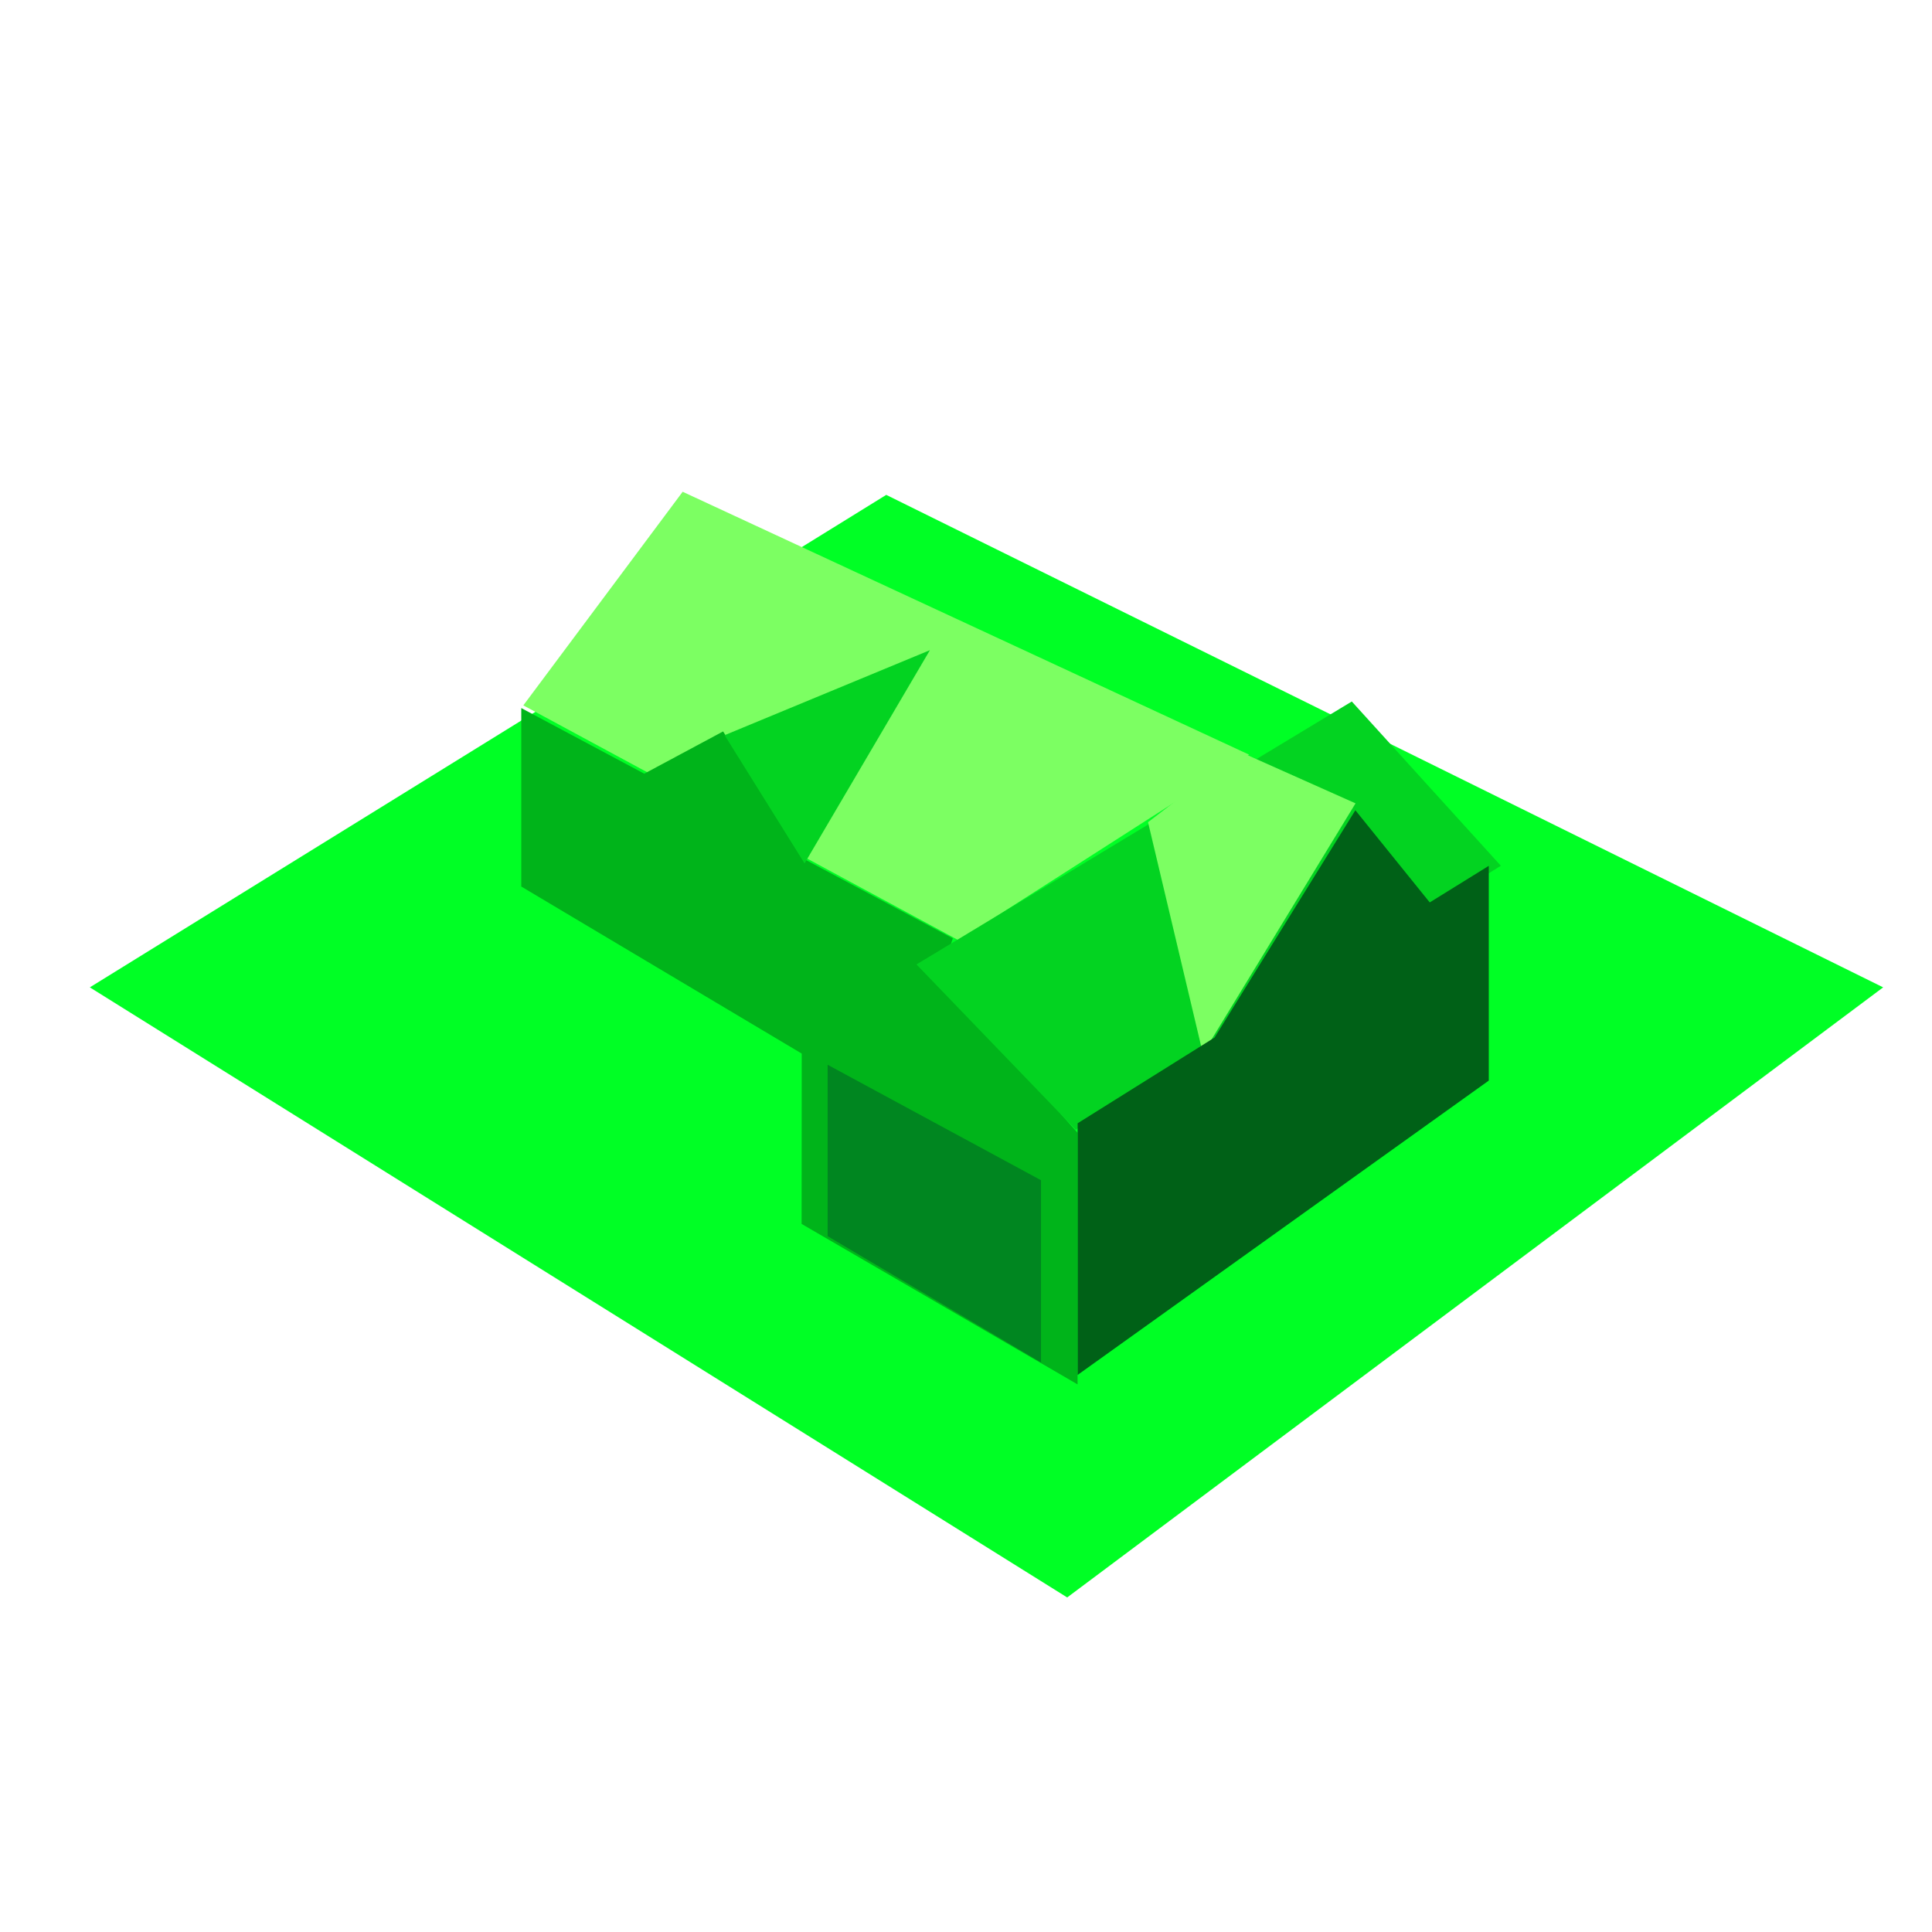
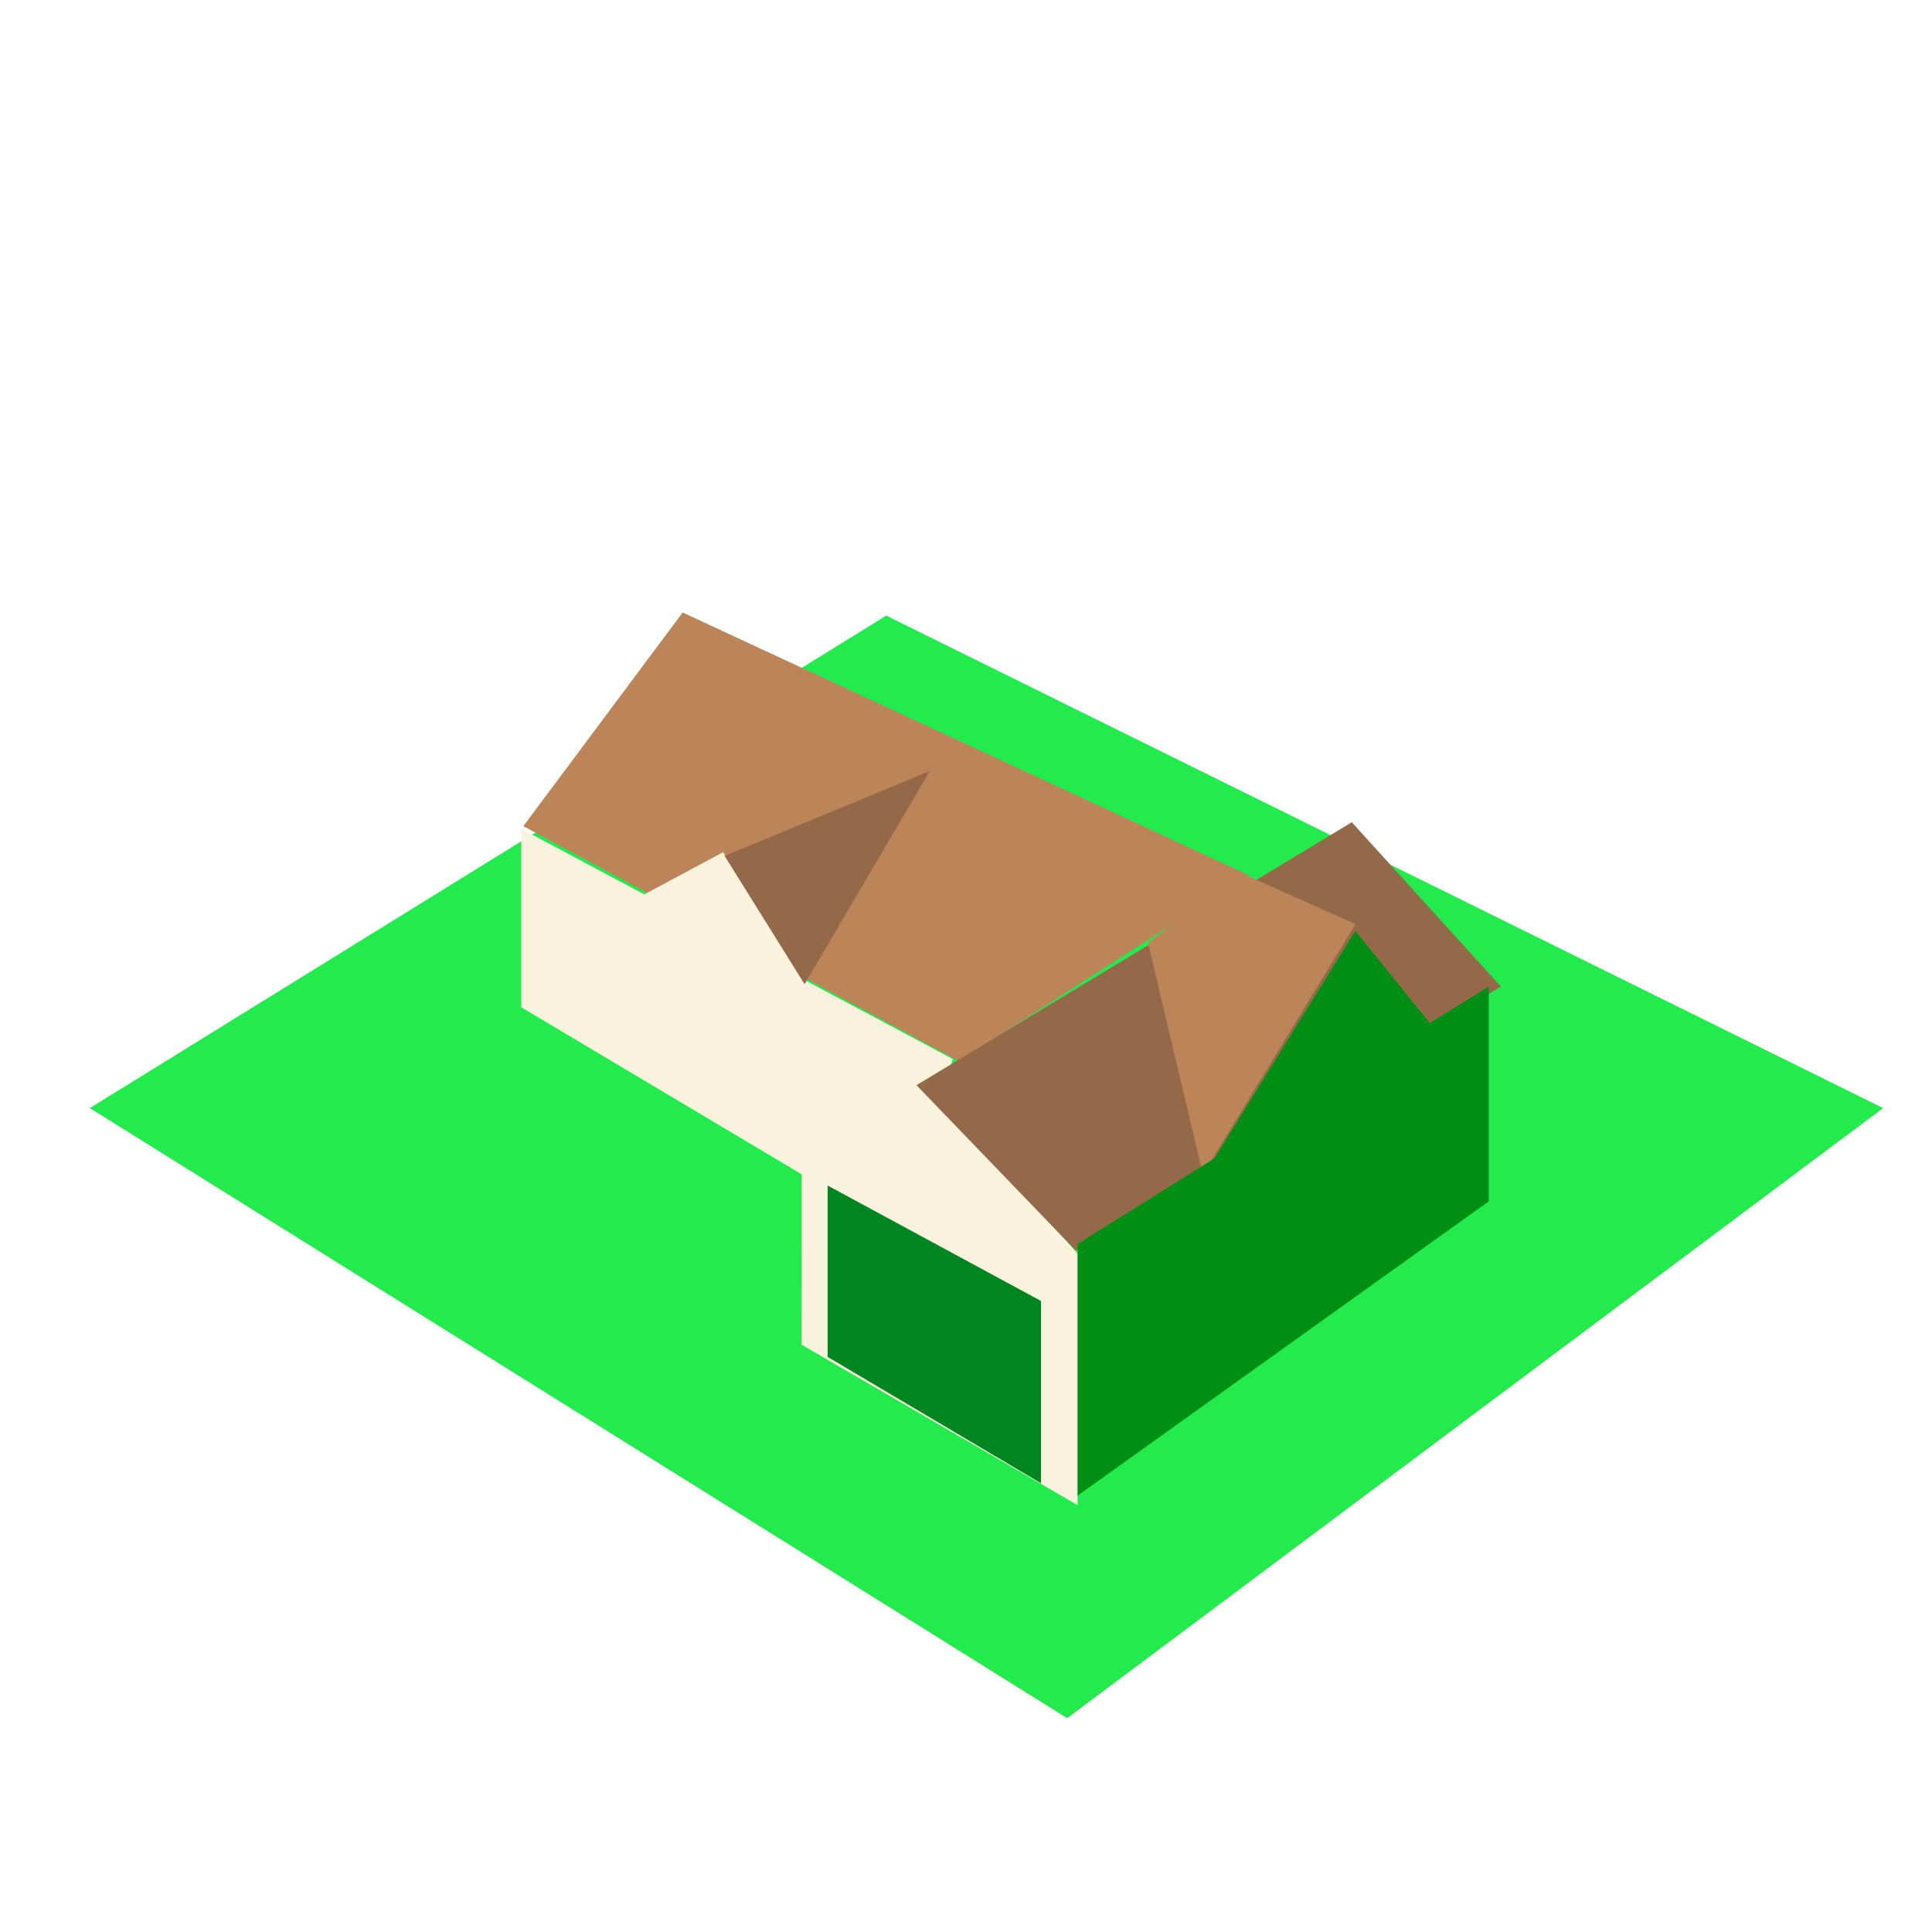
<svg xmlns="http://www.w3.org/2000/svg" width="32" height="32" viewBox="0 0 32 32">
  <defs>
-     <clipPath id="b">
+     <clipPath id="clip-ZoneNAResidentialLow">
      <rect width="32" height="32" />
    </clipPath>
  </defs>
-   <g id="a">
-     <g transform="translate(1.488 6.767)">
-       <path d="M-10008-10482.843l16.188,10.105,13.515-10.105-16.512-8.157Z" transform="translate(10008 10492.43)" fill="#00ff25" />
-       <path d="M-9991.32-10493.283l7.213,3.893,4.807-3.077-9.381-4.354Z" transform="translate(9998.5 10498.199)" fill="#7cff62" />
-       <path d="M12.321,13.382l4.571,2.658V11.873l-2.5-2.817-2.068.351Z" transform="translate(-0.532 0.123)" fill="#00b41a" />
-       <path d="M-9991.4-10483.969l6.187,3.685.961-2.827-2.451-1.307-1.354-2.12-1.306.7-2.037-1.087Z" transform="translate(9998.546 10491.886)" fill="#00b41a" />
-       <path d="M17.078,11.127,24.12,6.755,21.651,4.034l-7.21,4.355Z" transform="translate(-0.749 0.818)" fill="#03d321" />
-       <path d="M10.9,4.455l3.4-1.408L12.224,6.579Z" transform="translate(-0.386 0.955)" fill="#03d321" />
-       <path d="M18.715,6.167,19.624,10l2.528-4.145L20.236,5Z" transform="translate(-1.188 0.684)" fill="#7cff62" />
-       <path d="M-9977.011-10482.621l6.81-4.875v-3.557l-.978.606-1.232-1.527-2.332,3.765-2.268,1.42Z" transform="translate(9993.372 10498.627)" fill="#006117" />
-       <path d="M12.22,13.708V10.869l3.534,1.912V15.8Z" fill="#008620" />
+   <g id="ZoneNAResidentialLow" clip-path="url(#clip-ZoneNAResidentialLow)">
+     <g id="ZoneResidential" transform="translate(1.488 8.767)">
+       <path id="Path_780" data-name="Path 780" d="M-10008-10482.843l16.188,10.105,13.515-10.105-16.512-8.157Z" transform="translate(10008 10492.43)" fill="#23eb4e" />
+       <path id="Path_783" data-name="Path 783" d="M-9991.32-10493.283l7.213,3.893,4.807-3.077-9.381-4.354Z" transform="translate(9998.5 10498.199)" fill="#bc8459" />
+       <path id="Path_849" data-name="Path 849" d="M12.321,13.382l4.571,2.658V11.873l-2.5-2.817-2.068.351Z" transform="translate(-0.532 0.123)" fill="#f9f3dd" />
+       <path id="Path_781" data-name="Path 781" d="M-9991.4-10483.969l6.187,3.685.961-2.827-2.451-1.307-1.354-2.12-1.306.7-2.037-1.087Z" transform="translate(9998.546 10491.886)" fill="#f9f3dd" />
+       <path id="Path_850" data-name="Path 850" d="M17.078,11.127,24.12,6.755,21.651,4.034l-7.21,4.355Z" transform="translate(-0.749 0.818)" fill="#946949" />
+       <path id="Path_851" data-name="Path 851" d="M10.9,4.455l3.4-1.408L12.224,6.579Z" transform="translate(-0.386 0.955)" fill="#946949" />
+       <path id="Path_852" data-name="Path 852" d="M18.715,6.167,19.624,10l2.528-4.145L20.236,5Z" transform="translate(-1.188 0.684)" fill="#bc8459" />
+       <path id="Path_782" data-name="Path 782" d="M-9977.011-10482.621l6.81-4.875v-3.557l-.978.606-1.232-1.527-2.332,3.765-2.268,1.42Z" transform="translate(9993.372 10498.627)" fill="#008f15" />
+       <path id="Path_853" data-name="Path 853" d="M12.22,13.708V10.869l3.534,1.912V15.8Z" fill="#008620" />
    </g>
  </g>
</svg>
